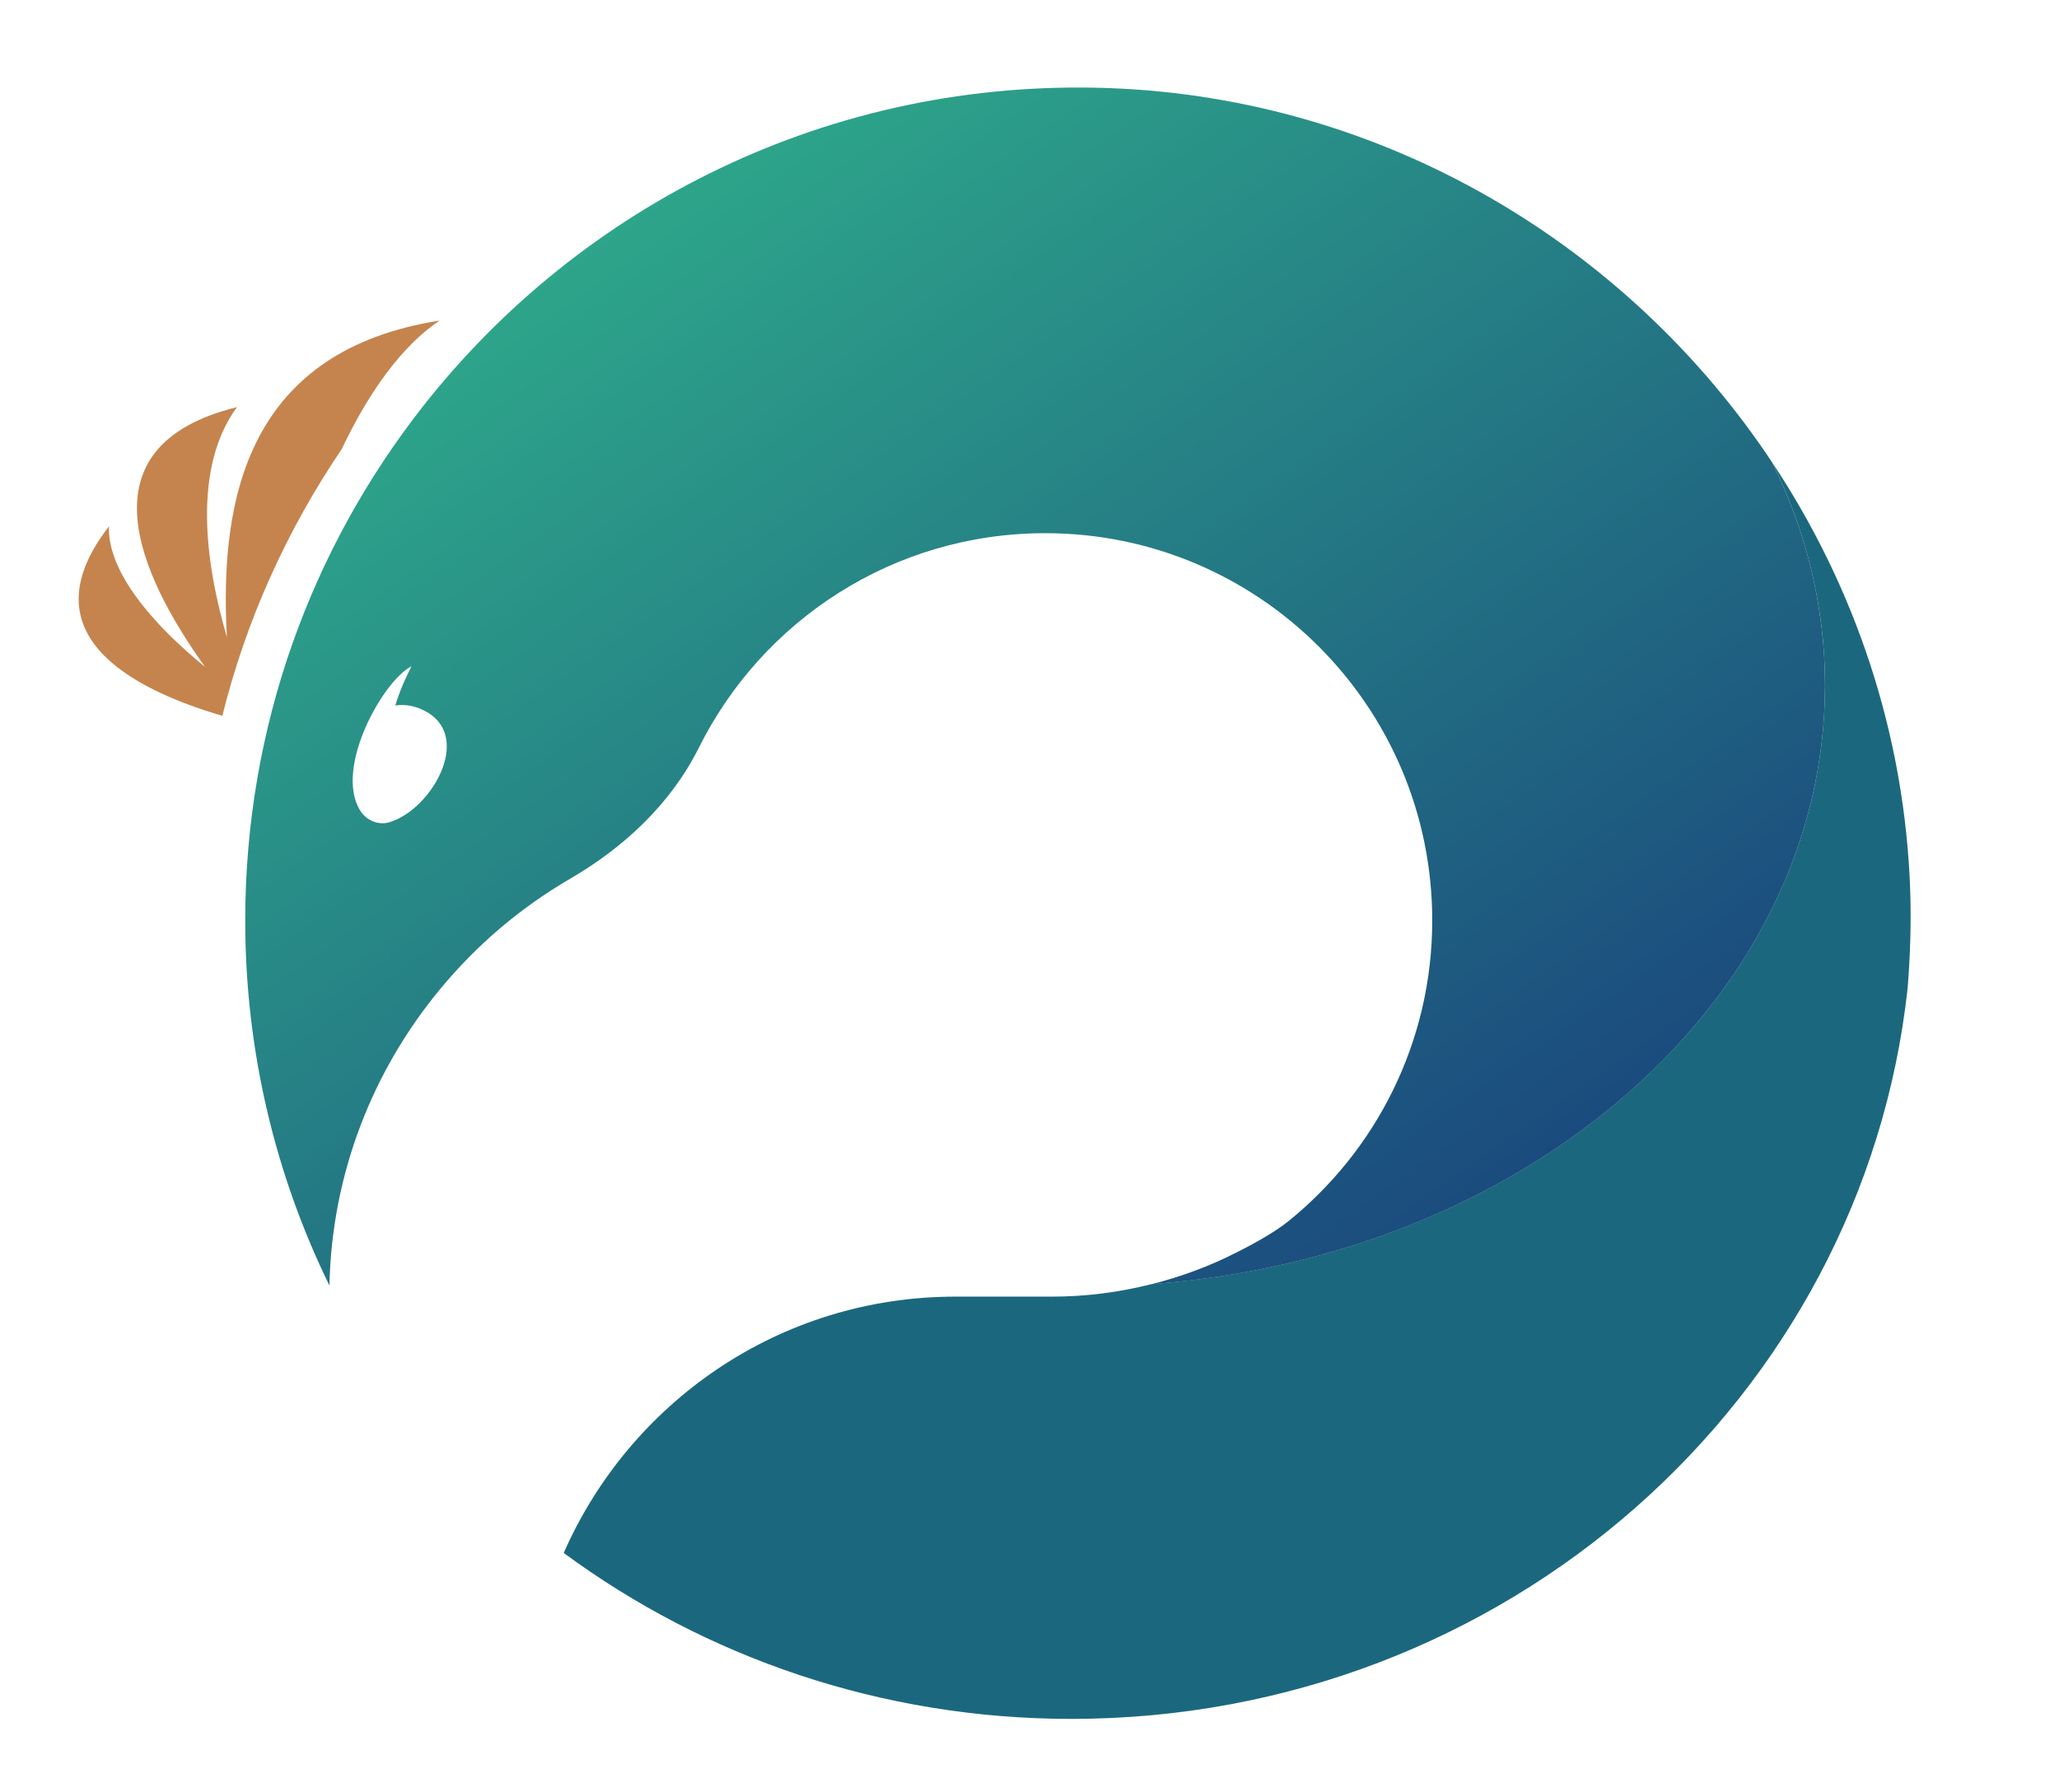
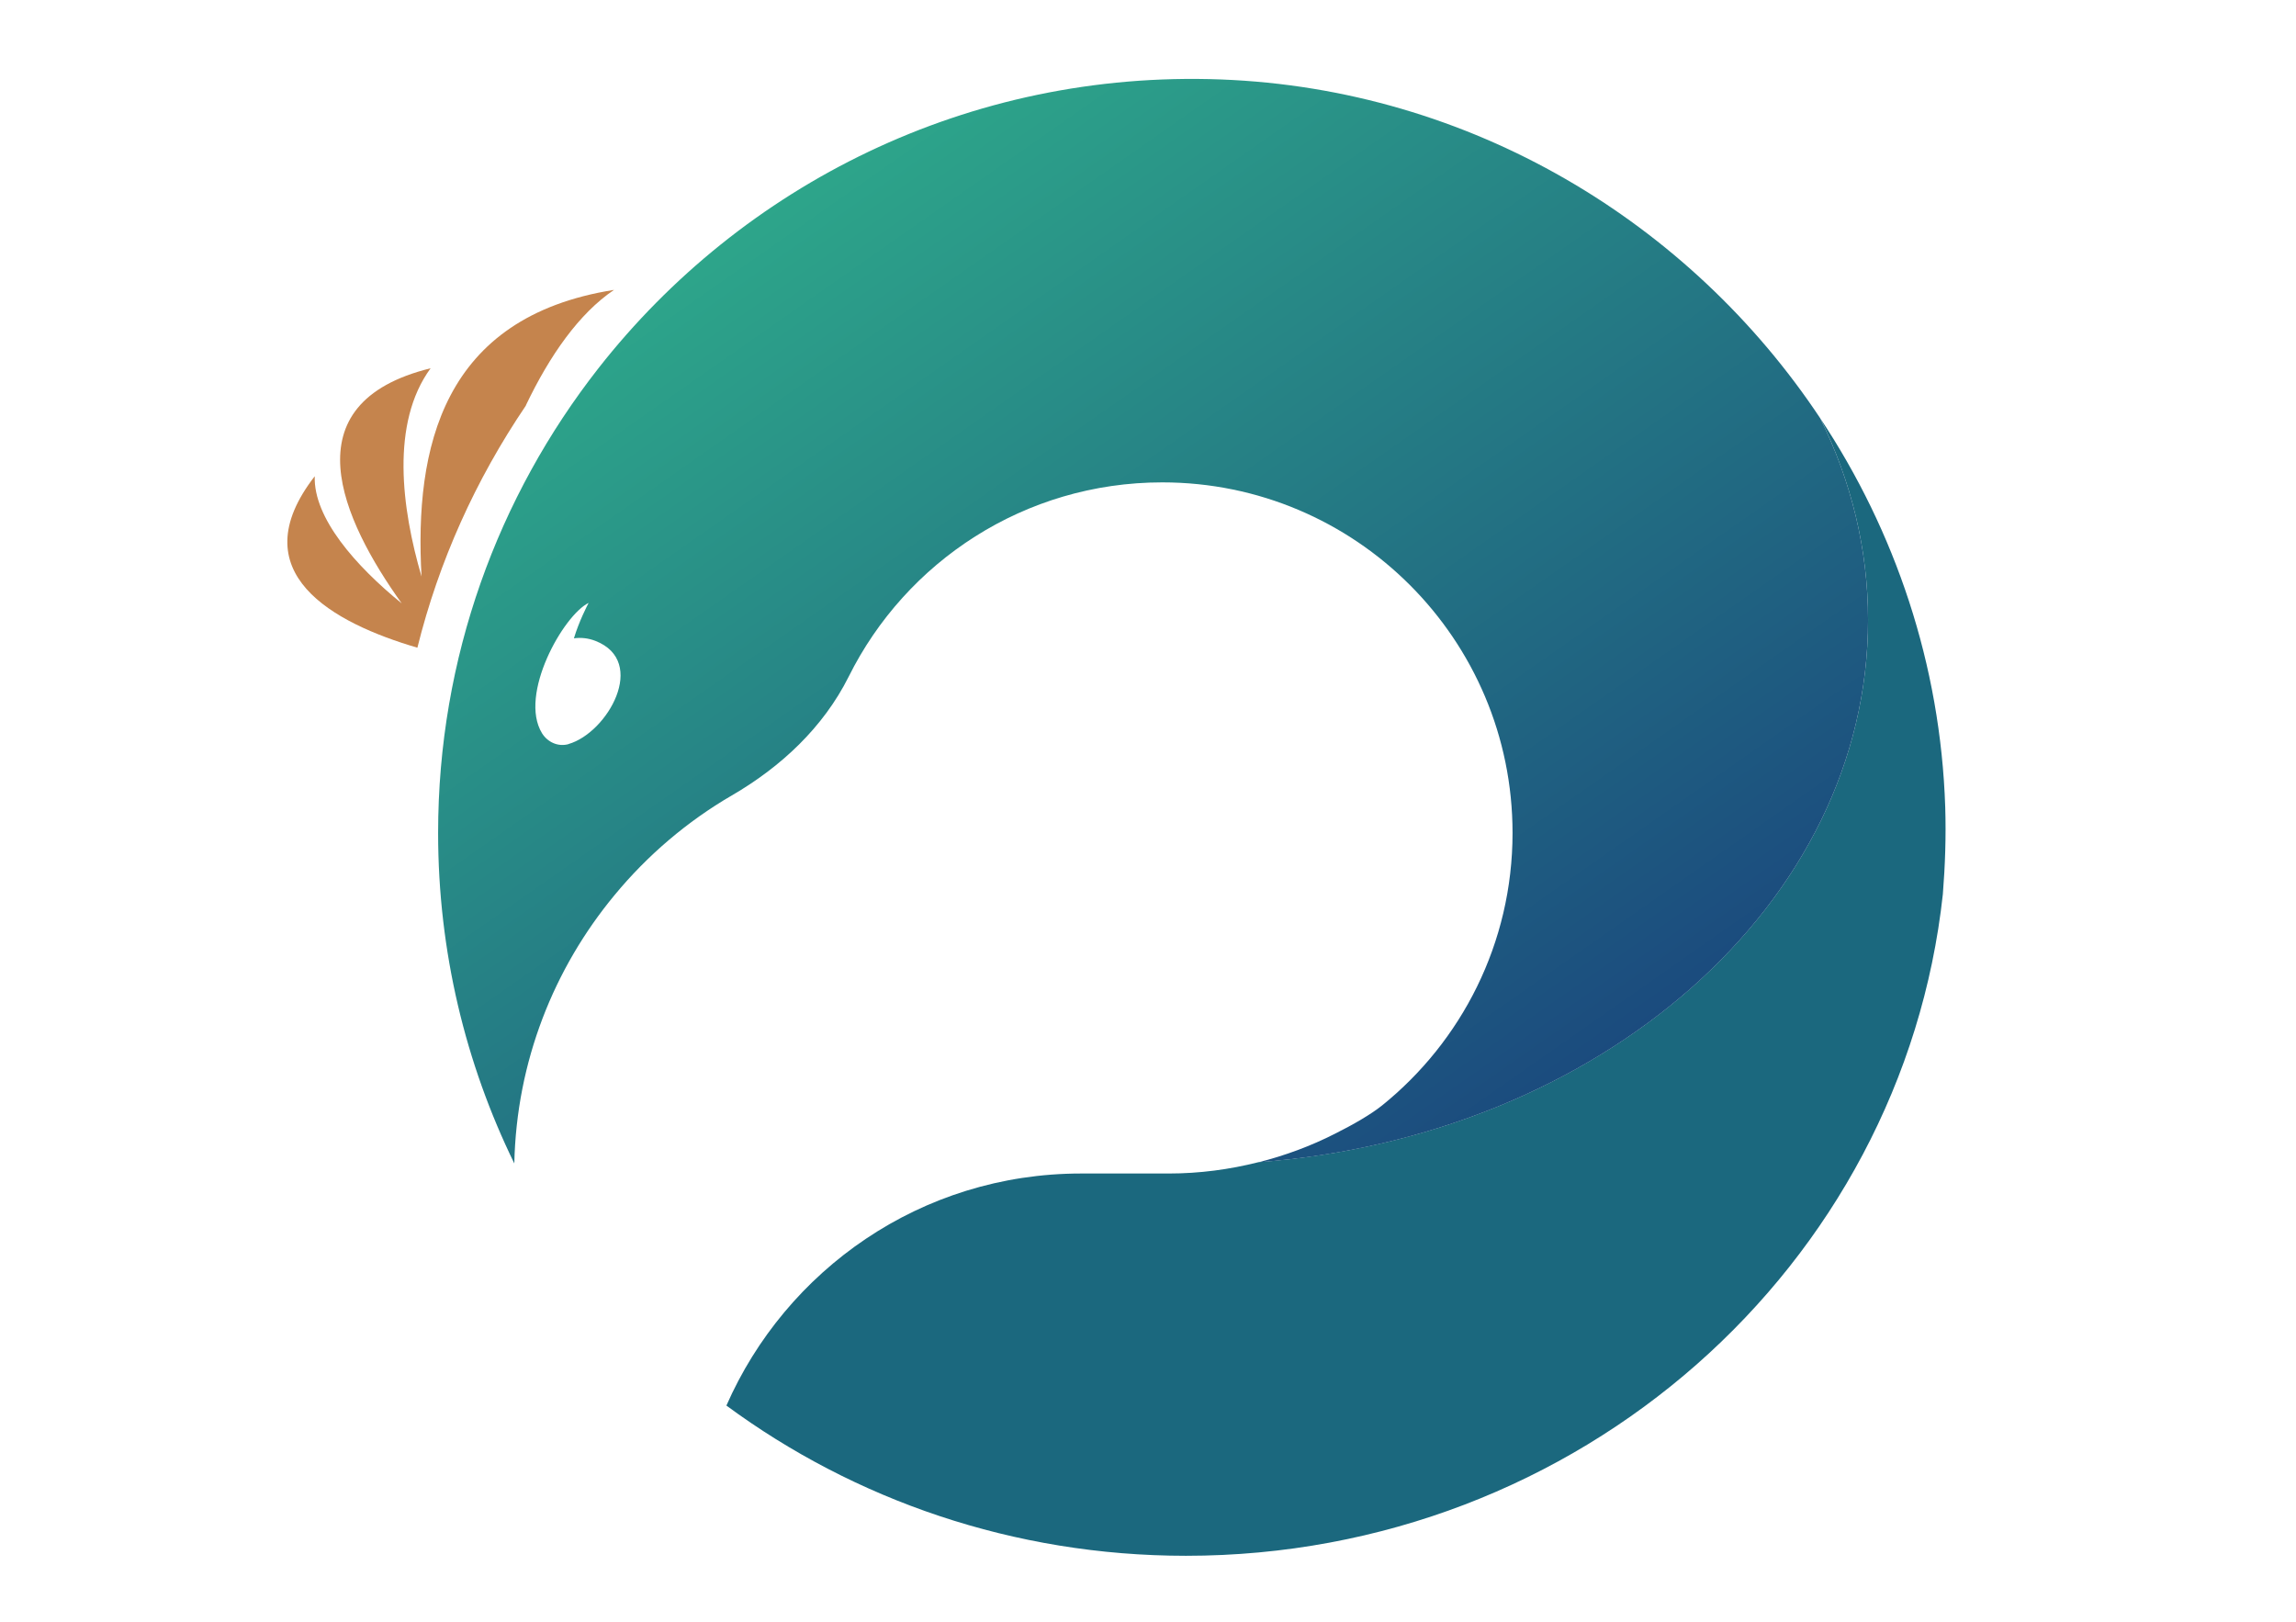
- <svg xmlns="http://www.w3.org/2000/svg" id="SS-Peacock_Icon" width="2.62in" height="2.28in" viewBox="0 0 188.83 164.26">
+ <svg xmlns="http://www.w3.org/2000/svg" id="SS-Peacock_Icon" width="2.62in" height="1.85in" viewBox="0 0 188.83 164.26">
  <defs>
    <style>.cls-1{fill:url(#linear-gradient);}.cls-1,.cls-2,.cls-3{stroke-width:0px;}.cls-2{fill:#1b687e;}.cls-3{fill:#c5844d;}</style>
    <linearGradient id="linear-gradient" x1="55.4" y1="21.58" x2="123.46" y2="118.78" gradientUnits="userSpaceOnUse">
      <stop offset="0" stop-color="#2da58a" />
      <stop offset="1" stop-color="#1b4b7e" />
    </linearGradient>
  </defs>
  <path class="cls-2" d="M174.95,90.57c.23-2.89.33-5.81.24-8.78-.47-14.48-5.08-27.99-12.65-39.39,3.1,6.31,4.83,13.19,4.83,20.4,0,28.73-27.11,52.32-61.75,54.94-2.96.75-6.01,1.15-9.09,1.15h-8.89c-16.25,0-29.92,9.8-35.94,23.51,12.94,9.54,29.07,15.22,46.56,15.22,39.83,0,72.6-29.36,76.69-67.04Z" />
  <path class="cls-1" d="M162.54,42.4c-13.21-19.91-35.47-33.39-60.74-34.35-25.59-.96-48.51,10.7-63.06,29.25-10.17,12.98-16.25,29.32-16.25,47.09,0,12.01,2.78,23.37,7.72,33.48.22-10.32,4.01-19.77,10.16-27.19,3.33-4.03,7.35-7.46,11.89-10.1,4.96-2.88,9.25-6.88,11.82-12.01,5.8-11.67,17.83-19.7,31.78-19.7,19.58,0,35.49,15.89,35.49,35.52,0,11.17-5.18,21.14-13.25,27.63-1.08.86-2.8,1.87-4.72,2.83-2.47,1.26-5.08,2.22-7.76,2.9,34.64-2.62,61.75-26.21,61.75-54.94,0-7.21-1.72-14.09-4.83-20.4ZM35.7,75.39c-1.05.29-2.11-.19-2.68-1.1-2.4-3.91,2.16-11.96,4.72-13.21-.14.26-.98,1.89-1.49,3.59.72-.1,1.46-.02,2.18.26,5.34,2.09,1.22,9.32-2.73,10.45Z" />
  <path class="cls-3" d="M31.38,41.07c2.42-5.06,5.38-9.3,8.93-11.7-17.42,2.75-20.23,16.04-19.5,29.04-2.02-6.9-3.15-15.54.92-21.1-14.43,3.55-8.97,15.37-2.93,23.82-4.67-3.8-8.95-8.66-8.81-12.88-7.58,9.77,1.86,14.87,10.4,17.37,2.17-8.73,5.88-16.99,11-24.54Z" />
</svg>
